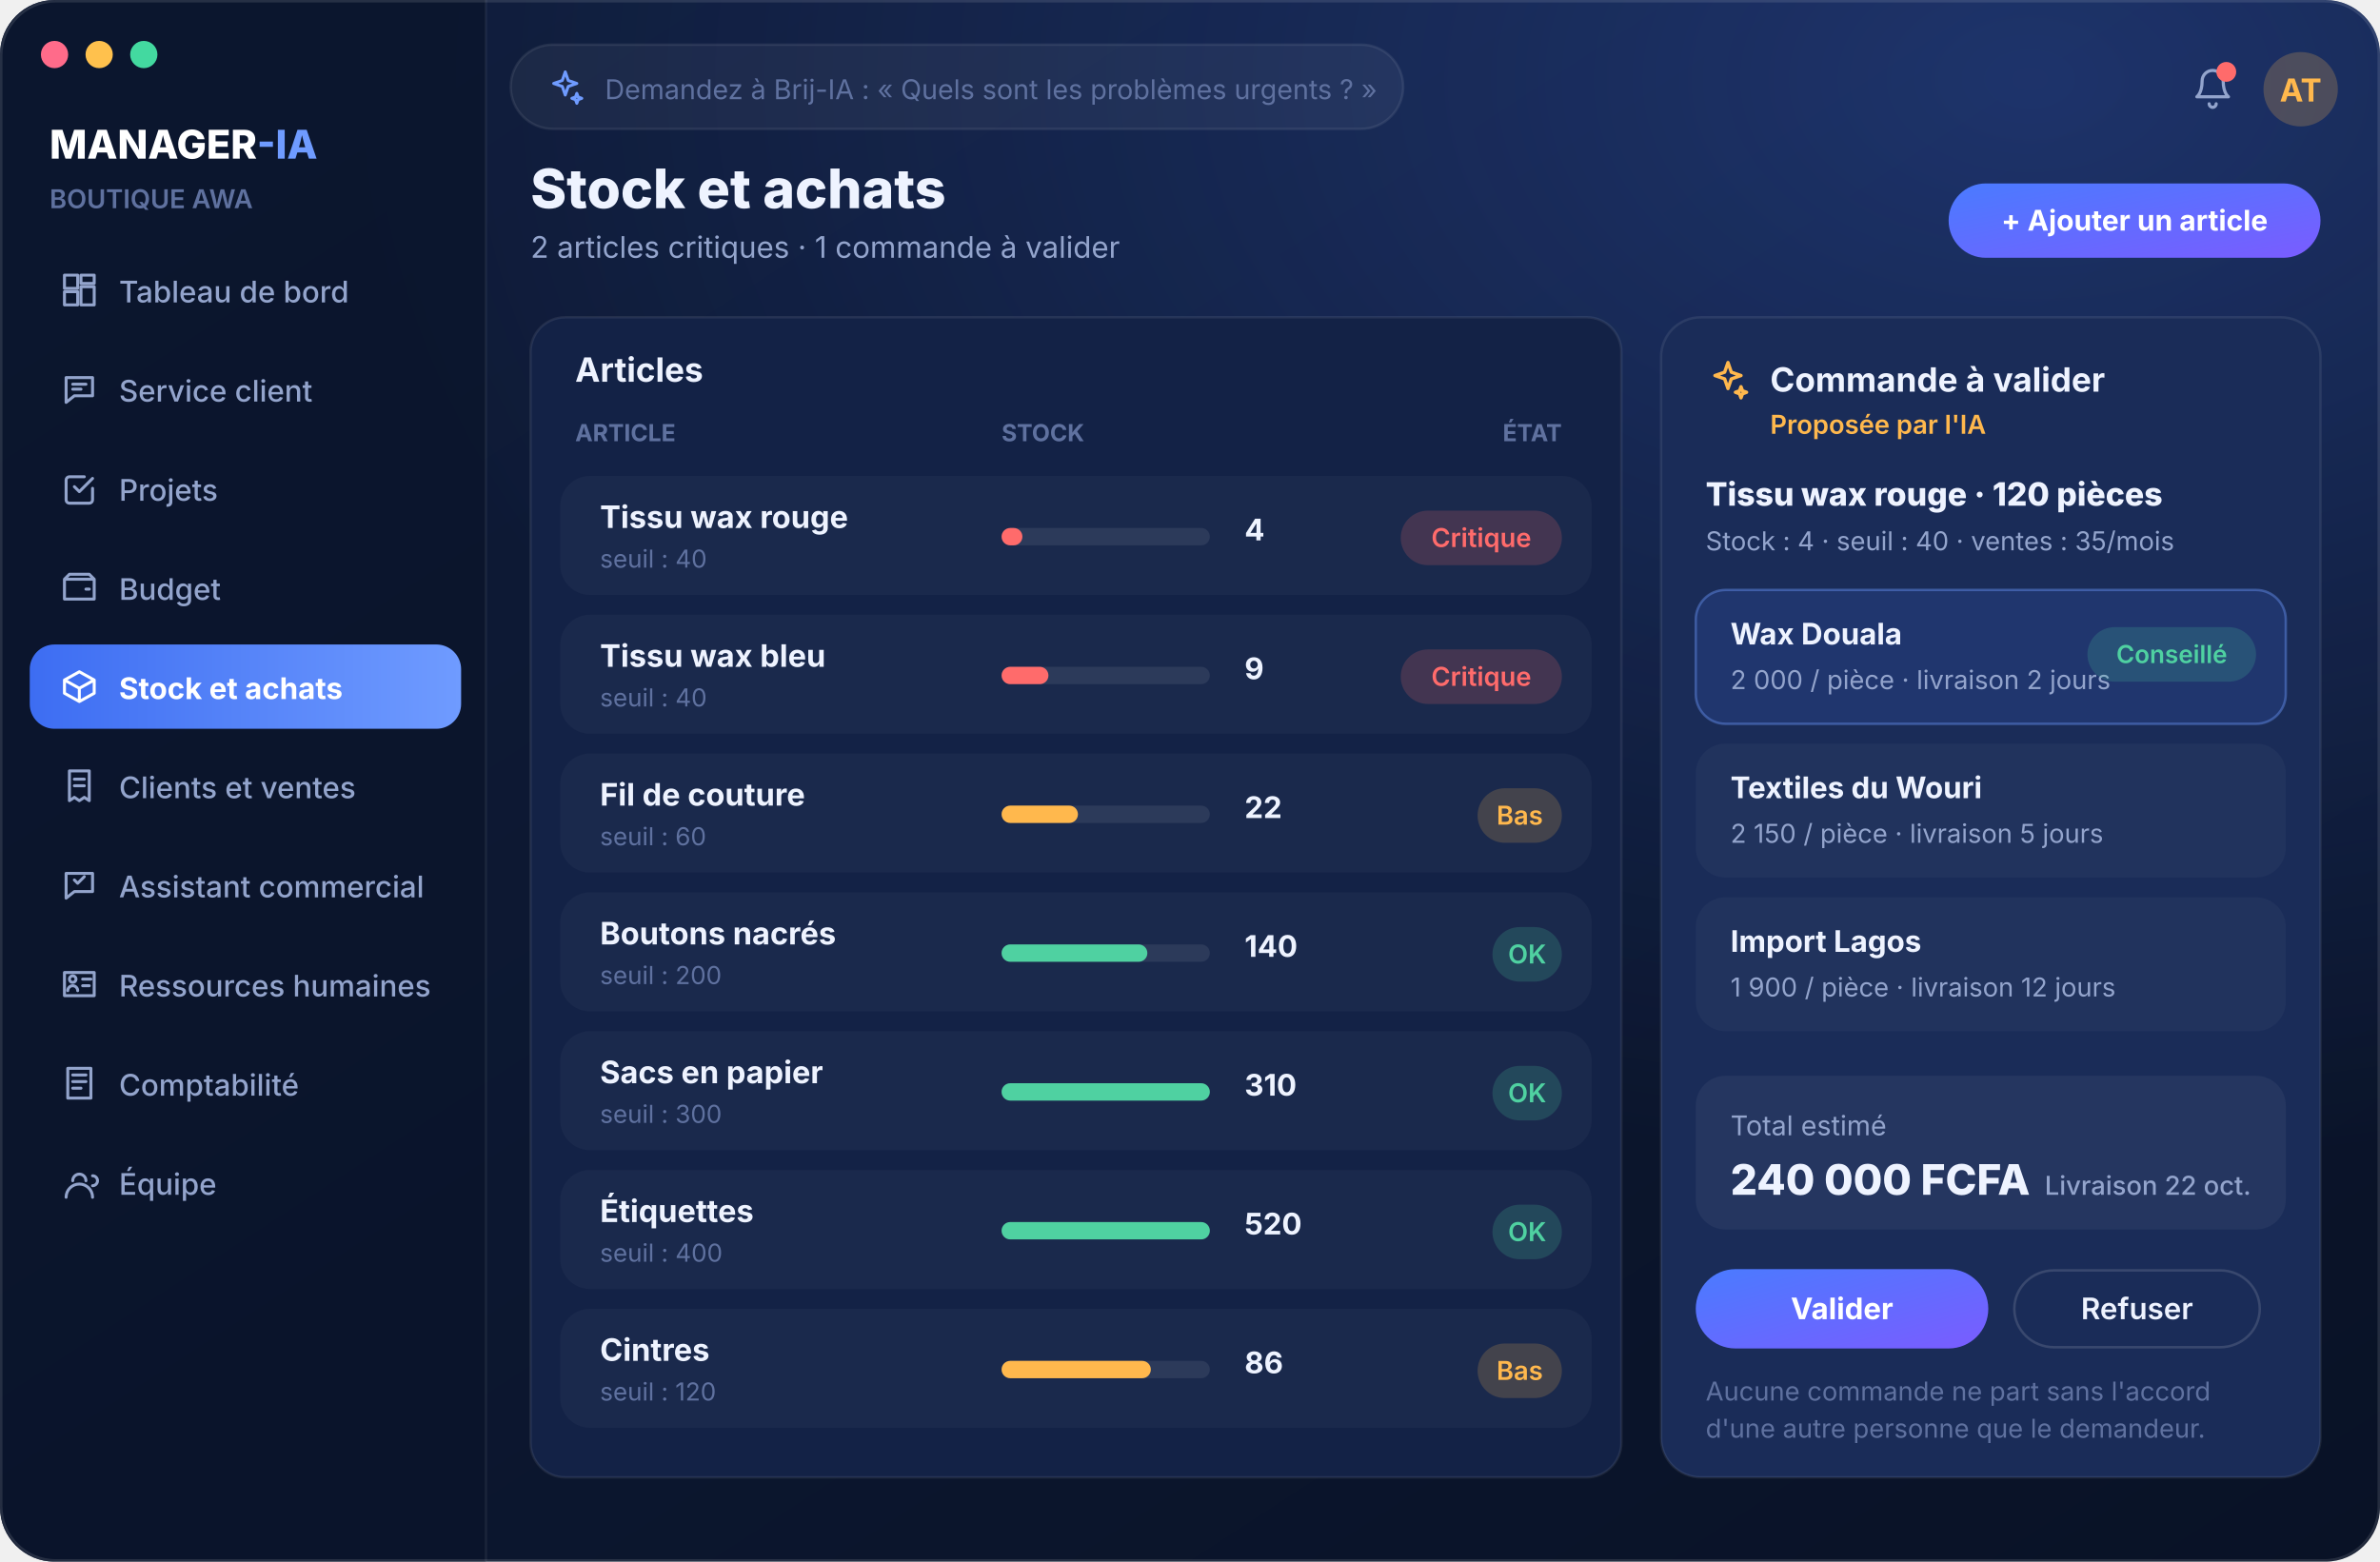
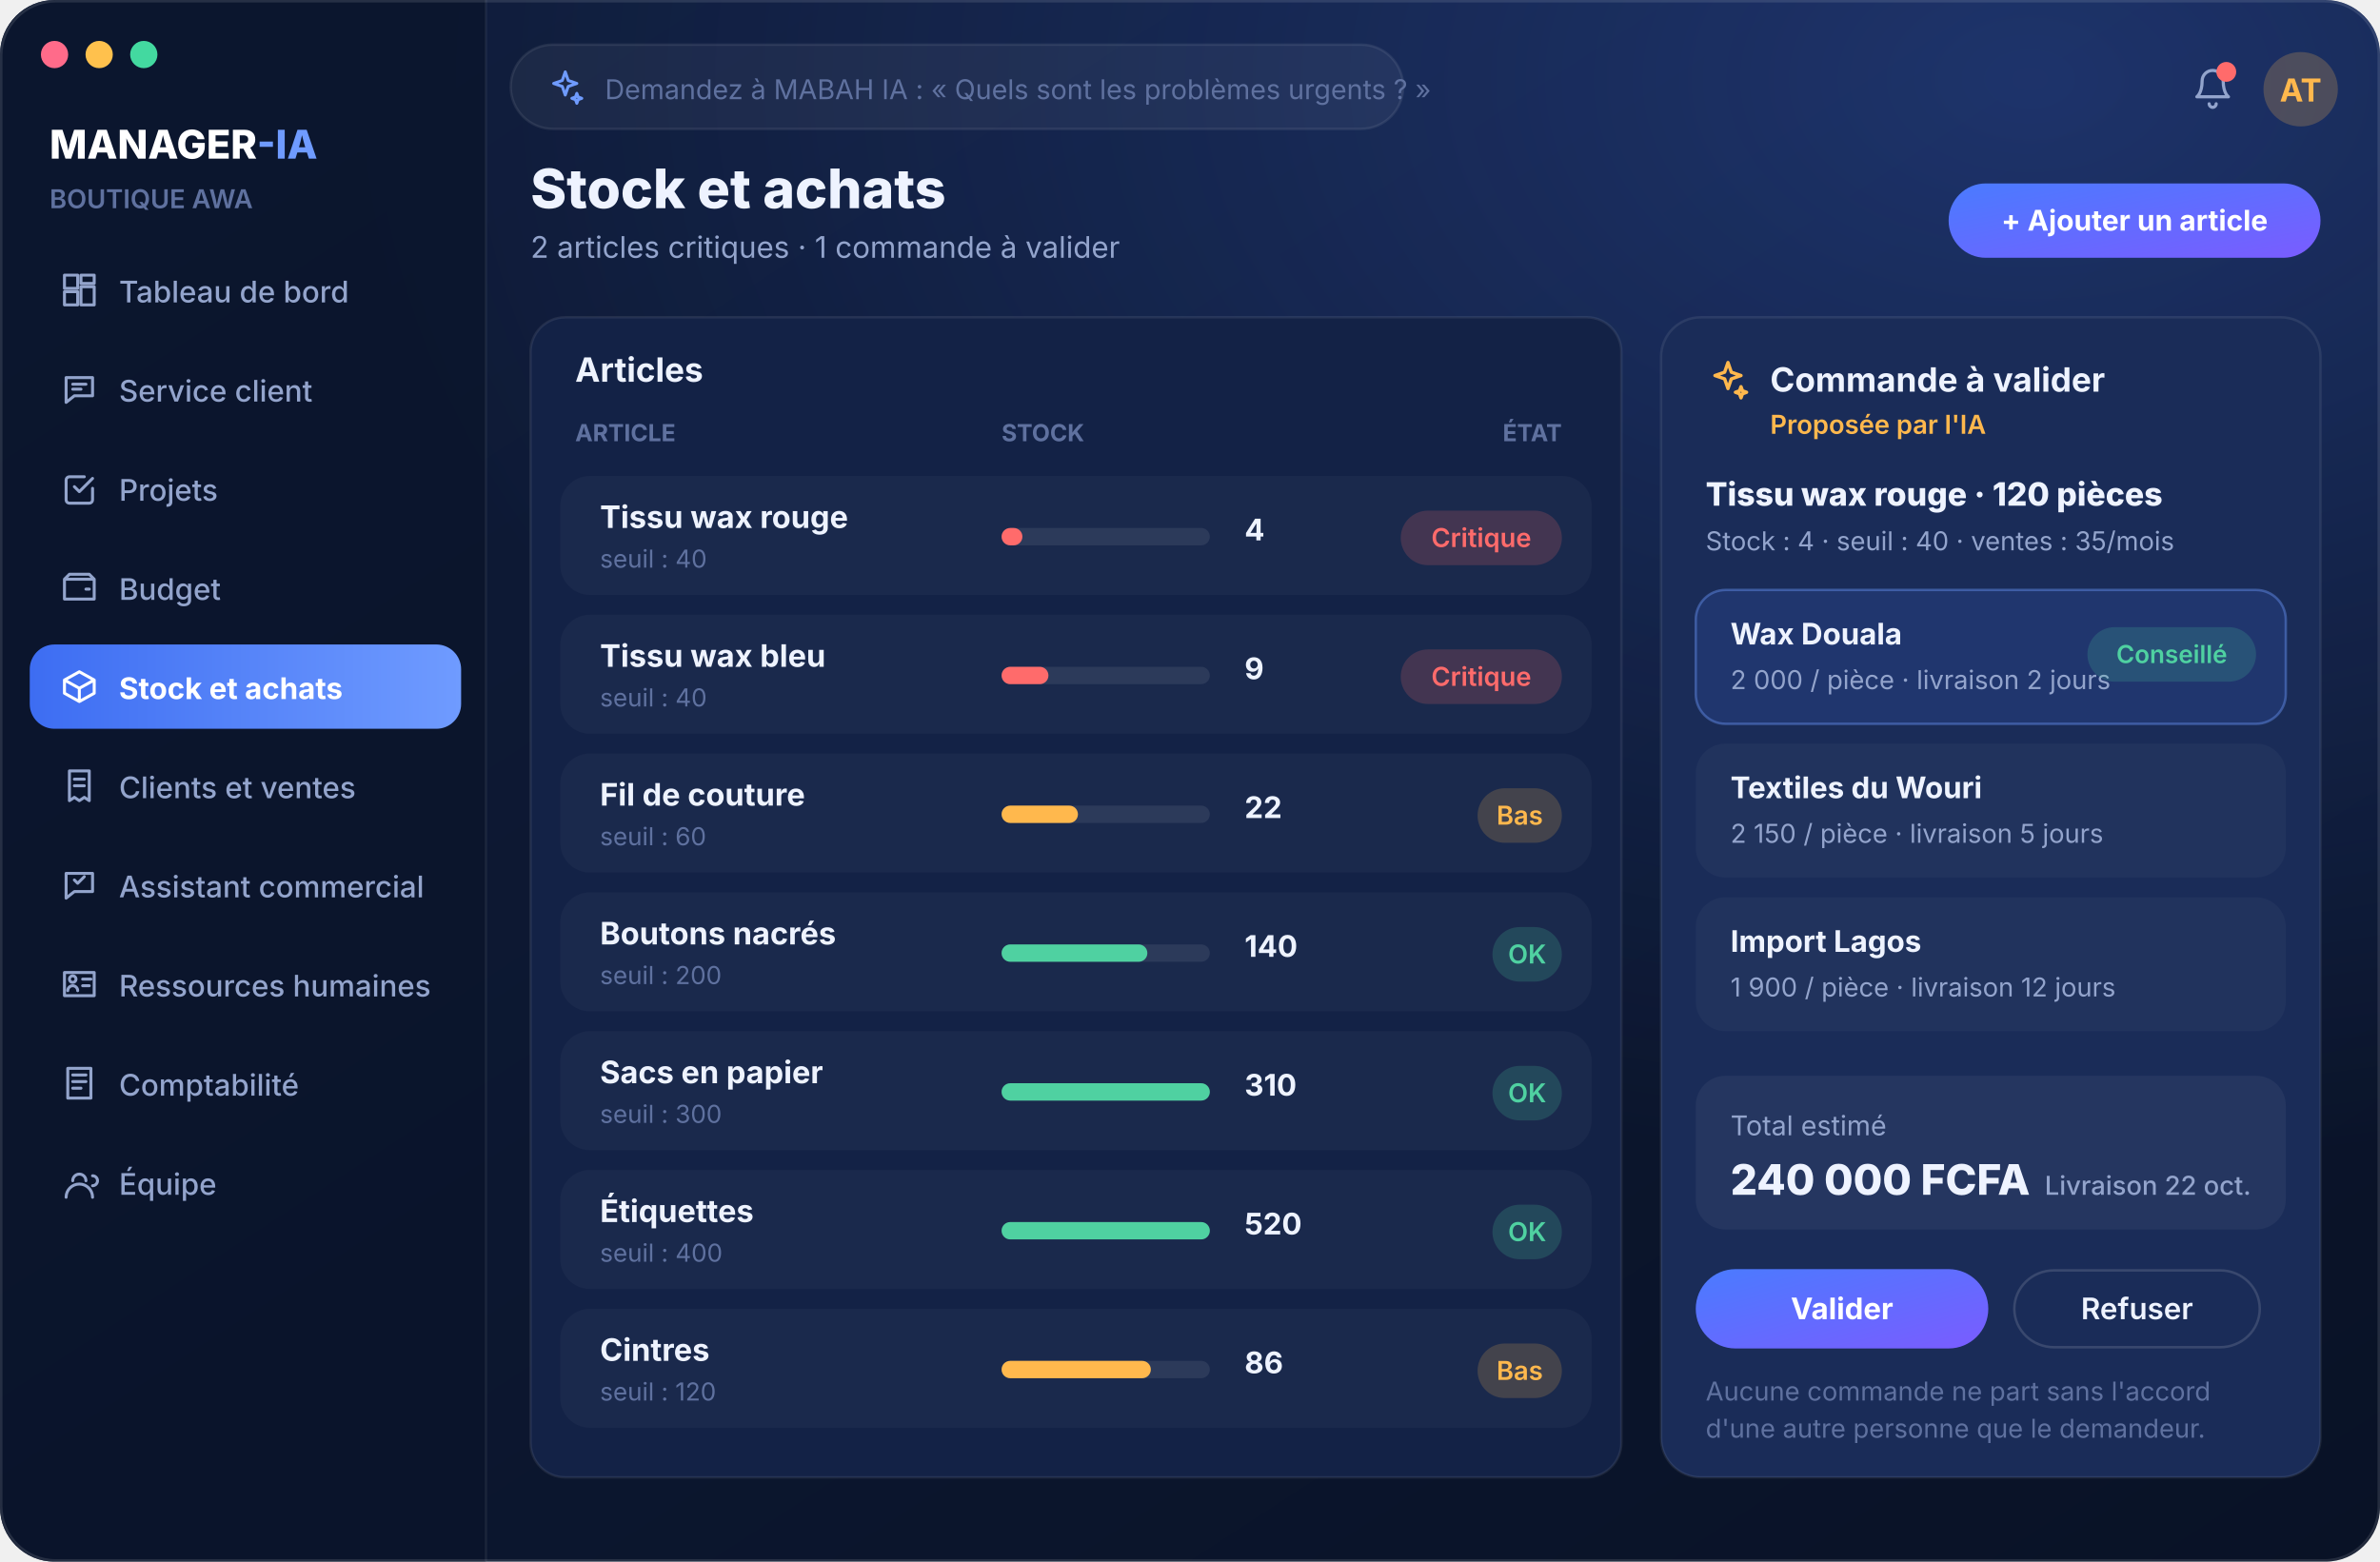
<svg xmlns="http://www.w3.org/2000/svg" viewBox="0 0 960 630" font-family="Inter,'Segoe UI',system-ui,-apple-system,Roboto,Arial,sans-serif" role="img">
  <defs>
    <linearGradient id="gBg" x1="0" y1="0" x2="1" y2="1">
      <stop offset="0" stop-color="#0f1c3a" />
      <stop offset="1" stop-color="#091226" />
    </linearGradient>
    <linearGradient id="gSide" x1="0" y1="0" x2="1" y2="0">
      <stop offset="0" stop-color="#3d6df2" />
      <stop offset="1" stop-color="#6f9bff" />
    </linearGradient>
    <linearGradient id="gBtn" x1="0" y1="0" x2="1" y2="1">
      <stop offset="0" stop-color="#4a7bff" />
      <stop offset="1" stop-color="#7a5cff" />
    </linearGradient>
    <linearGradient id="g1" x1="0" y1="0" x2="0" y2="1">
      <stop offset="0" stop-color="#4fd1a1" stop-opacity=".38" />
      <stop offset="1" stop-color="#4fd1a1" stop-opacity="0" />
    </linearGradient>
    <linearGradient id="g2" x1="0" y1="0" x2="0" y2="1">
      <stop offset="0" stop-color="#6f9bff" stop-opacity=".4" />
      <stop offset="1" stop-color="#6f9bff" stop-opacity="0" />
    </linearGradient>
    <radialGradient id="gGlow" cx=".85" cy=".05" r=".7">
      <stop offset="0" stop-color="#4a7bff" stop-opacity=".28" />
      <stop offset="1" stop-color="#4a7bff" stop-opacity="0" />
    </radialGradient>
    <clipPath id="win">
      <rect x="0" y="0" width="960" height="630" rx="22" />
    </clipPath>
  </defs>
  <g clip-path="url(#win)">
    <rect width="960" height="630" fill="url(#gBg)" />
    <rect width="960" height="630" fill="url(#gGlow)" />
    <rect x="0" y="0" width="196" height="630" fill="#0a1329" opacity=".72" />
    <line x1="196" y1="0" x2="196" y2="630" stroke="#ffffff10" />
    <circle cx="22" cy="22" r="5.5" fill="#ff6b8a" />
    <circle cx="40" cy="22" r="5.5" fill="#ffc14d" />
    <circle cx="58" cy="22" r="5.5" fill="#43d9a0" />
    <text x="20" y="64" font-size="16" font-weight="800" fill="#fff">MANAGER<tspan fill="#6f9bff">-IA</tspan>
    </text>
    <text x="20" y="84" font-size="10.5" fill="#5f719f" font-weight="600">BOUTIQUE AWA</text>
    <path d="M3 3h8v8H3zM13 3h8v5h-8zM13 10h8v11h-8zM3 13h8v8H3z" transform="translate(24 109) scale(0.6666667)" fill="none" stroke="#93a4cc" stroke-width="1.8" stroke-linecap="round" stroke-linejoin="round" />
    <text x="48" y="122" font-size="12" font-weight="500" fill="#93a4cc" text-anchor="start">Tableau de bord</text>
    <path d="M4 5h16v11H9l-5 4zM8 9h8M8 12h5" transform="translate(24 149) scale(0.6666667)" fill="none" stroke="#93a4cc" stroke-width="1.8" stroke-linecap="round" stroke-linejoin="round" />
    <text x="48" y="162" font-size="12" font-weight="500" fill="#93a4cc" text-anchor="start">Service client</text>
    <path d="M9 11l3 3 8-8M20 12v7a2 2 0 01-2 2H6a2 2 0 01-2-2V7a2 2 0 012-2h9" transform="translate(24 189) scale(0.6666667)" fill="none" stroke="#93a4cc" stroke-width="1.8" stroke-linecap="round" stroke-linejoin="round" />
    <text x="48" y="202" font-size="12" font-weight="500" fill="#93a4cc" text-anchor="start">Projets</text>
    <path d="M3 7h18v12H3zM3 7l3-3h12l3 3M16 13h2" transform="translate(24 229) scale(0.6666667)" fill="none" stroke="#93a4cc" stroke-width="1.8" stroke-linecap="round" stroke-linejoin="round" />
    <text x="48" y="242" font-size="12" font-weight="500" fill="#93a4cc" text-anchor="start">Budget</text>
    <rect x="12" y="260" width="174" height="34" rx="10" fill="url(#gSide)" />
    <path d="M21 8l-9-5-9 5v8l9 5 9-5zM3 8l9 5 9-5M12 13v8" transform="translate(24 269) scale(0.6666667)" fill="none" stroke="#ffffff" stroke-width="1.8" stroke-linecap="round" stroke-linejoin="round" />
    <text x="48" y="282" font-size="12" font-weight="700" fill="#ffffff" text-anchor="start">Stock et achats</text>
    <path d="M6 3h12v18l-3-2-3 2-3-2-3 2zM9 8h6M9 12h6" transform="translate(24 309) scale(0.6666667)" fill="none" stroke="#93a4cc" stroke-width="1.8" stroke-linecap="round" stroke-linejoin="round" />
    <text x="48" y="322" font-size="12" font-weight="500" fill="#93a4cc" text-anchor="start">Clients et ventes</text>
    <path d="M4 5h16v11H9l-5 4zM9 9l2 2 4-4" transform="translate(24 349) scale(0.6666667)" fill="none" stroke="#93a4cc" stroke-width="1.8" stroke-linecap="round" stroke-linejoin="round" />
    <text x="48" y="362" font-size="12" font-weight="500" fill="#93a4cc" text-anchor="start">Assistant commercial</text>
    <path d="M3 5h18v14H3zM8 11a2 2 0 100-4 2 2 0 000 4zM5 16a3 3 0 016 0M14 9h5M14 13h4" transform="translate(24 389) scale(0.6666667)" fill="none" stroke="#93a4cc" stroke-width="1.8" stroke-linecap="round" stroke-linejoin="round" />
    <text x="48" y="402" font-size="12" font-weight="500" fill="#93a4cc" text-anchor="start">Ressources humaines</text>
    <path d="M5 3h14v18H5zM8 7h8M8 11h8M8 15h5" transform="translate(24 429) scale(0.6666667)" fill="none" stroke="#93a4cc" stroke-width="1.8" stroke-linecap="round" stroke-linejoin="round" />
    <text x="48" y="442" font-size="12" font-weight="500" fill="#93a4cc" text-anchor="start">Comptabilité</text>
    <path d="M16 11a4 4 0 10-8 0M4 21a8 8 0 0116 0M20 8a3 3 0 010 6" transform="translate(24 469) scale(0.6666667)" fill="none" stroke="#93a4cc" stroke-width="1.8" stroke-linecap="round" stroke-linejoin="round" />
    <text x="48" y="482" font-size="12" font-weight="500" fill="#93a4cc" text-anchor="start">Équipe</text>
    <rect x="206" y="18" width="360" height="34" rx="17" fill="#ffffff0d" stroke="#ffffff14" />
    <path d="M12 3l1.8 5.2L19 10l-5.2 1.8L12 17l-1.8-5.2L5 10l5.2-1.8zM19 16l.8 2.2L22 19l-2.2.8L19 22l-.8-2.2L16 19l2.2-.8z" transform="translate(220 27) scale(0.6666667)" fill="none" stroke="#6f9bff" stroke-width="1.8" stroke-linecap="round" stroke-linejoin="round" />
-     <text x="244" y="40" font-size="11" font-weight="400" fill="#5f719f" text-anchor="start">Demandez à Brij-IA : « Quels sont les problèmes urgents ? »</text>
+     <text x="244" y="40" font-size="11" font-weight="400" fill="#5f719f" text-anchor="start">Demandez à MABAH IA : « Quels sont les problèmes urgents ? »</text>
    <path d="M6 8a6 6 0 1112 0c0 7 3 9 3 9H3s3-2 3-9M10 21a2 2 0 004 0" transform="translate(884 27) scale(0.7083333)" fill="none" stroke="#93a4cc" stroke-width="1.8" stroke-linecap="round" stroke-linejoin="round" />
    <circle cx="898" cy="29" r="4" fill="#ff6b6b" />
    <circle cx="928" cy="36" r="15" fill="#ffb84d" opacity=".22" />
    <text x="928" y="40.95" font-size="12.75" font-weight="700" fill="#ffb84d" text-anchor="middle">AT</text>
    <text x="214" y="84" font-size="22" font-weight="800" fill="#eef3ff" text-anchor="start">Stock et achats</text>
    <text x="214" y="104" font-size="12" font-weight="400" fill="#93a4cc" text-anchor="start">2 articles critiques · 1 commande à valider</text>
    <rect x="786" y="74" width="150" height="30" rx="15.0" fill="url(#gBtn)" />
    <text x="861.0" y="93.025" font-size="11.5" font-weight="700" fill="#fff" text-anchor="middle">+ Ajouter un article</text>
    <rect x="214" y="128" width="440" height="468" rx="14" fill="#132246" stroke="#ffffff14" />
    <text x="232" y="154" font-size="13.5" font-weight="700" fill="#eef3ff" text-anchor="start">Articles</text>
    <text x="232" y="178" font-size="9.5" font-weight="700" fill="#5f719f" text-anchor="start">ARTICLE</text>
    <text x="404" y="178" font-size="9.5" font-weight="700" fill="#5f719f" text-anchor="start">STOCK</text>
    <text x="630" y="178" font-size="9.5" font-weight="700" fill="#5f719f" text-anchor="end">ÉTAT</text>
    <rect x="226" y="192" width="416" height="48" rx="12" fill="#ffffff08" />
    <text x="242" y="213" font-size="12.5" font-weight="700" fill="#eef3ff" text-anchor="start">Tissu wax rouge</text>
    <text x="242" y="229" font-size="10" font-weight="400" fill="#5f719f" text-anchor="start">seuil : 40</text>
    <rect x="404" y="213" width="84" height="7" rx="3.5" fill="#ffffff14" />
    <rect x="404" y="213" width="8.4" height="7" rx="3.5" fill="#ff6b6b" />
    <text x="502" y="218" font-size="12" font-weight="700" fill="#eef3ff" text-anchor="start">4</text>
    <rect x="565" y="206" width="65" height="22" rx="11.0" fill="#ff6b6b" opacity="0.18" />
    <text x="597.5" y="220.675" font-size="10.5" font-weight="600" fill="#ff6b6b" text-anchor="middle">Critique</text>
    <rect x="226" y="248" width="416" height="48" rx="12" fill="#ffffff08" />
    <text x="242" y="269" font-size="12.5" font-weight="700" fill="#eef3ff" text-anchor="start">Tissu wax bleu</text>
    <text x="242" y="285" font-size="10" font-weight="400" fill="#5f719f" text-anchor="start">seuil : 40</text>
    <rect x="404" y="269" width="84" height="7" rx="3.5" fill="#ffffff14" />
    <rect x="404" y="269" width="18.9" height="7" rx="3.5" fill="#ff6b6b" />
    <text x="502" y="274" font-size="12" font-weight="700" fill="#eef3ff" text-anchor="start">9</text>
    <rect x="565" y="262" width="65" height="22" rx="11.0" fill="#ff6b6b" opacity="0.18" />
    <text x="597.5" y="276.675" font-size="10.5" font-weight="600" fill="#ff6b6b" text-anchor="middle">Critique</text>
    <rect x="226" y="304" width="416" height="48" rx="12" fill="#ffffff08" />
    <text x="242" y="325" font-size="12.5" font-weight="700" fill="#eef3ff" text-anchor="start">Fil de couture</text>
    <text x="242" y="341" font-size="10" font-weight="400" fill="#5f719f" text-anchor="start">seuil : 60</text>
    <rect x="404" y="325" width="84" height="7" rx="3.5" fill="#ffffff14" />
    <rect x="404" y="325" width="30.8" height="7" rx="3.5" fill="#ffb84d" />
    <text x="502" y="330" font-size="12" font-weight="700" fill="#eef3ff" text-anchor="start">22</text>
    <rect x="596" y="318" width="34" height="22" rx="11.0" fill="#ffb84d" opacity="0.18" />
    <text x="613.0" y="332.675" font-size="10.5" font-weight="600" fill="#ffb84d" text-anchor="middle">Bas</text>
    <rect x="226" y="360" width="416" height="48" rx="12" fill="#ffffff08" />
    <text x="242" y="381" font-size="12.5" font-weight="700" fill="#eef3ff" text-anchor="start">Boutons nacrés</text>
    <text x="242" y="397" font-size="10" font-weight="400" fill="#5f719f" text-anchor="start">seuil : 200</text>
    <rect x="404" y="381" width="84" height="7" rx="3.5" fill="#ffffff14" />
    <rect x="404" y="381" width="58.8" height="7" rx="3.5" fill="#4fd1a1" />
    <text x="502" y="386" font-size="12" font-weight="700" fill="#eef3ff" text-anchor="start">140</text>
    <rect x="602" y="374" width="28" height="22" rx="11.0" fill="#4fd1a1" opacity="0.18" />
    <text x="616.0" y="388.675" font-size="10.5" font-weight="600" fill="#4fd1a1" text-anchor="middle">OK</text>
    <rect x="226" y="416" width="416" height="48" rx="12" fill="#ffffff08" />
    <text x="242" y="437" font-size="12.5" font-weight="700" fill="#eef3ff" text-anchor="start">Sacs en papier</text>
    <text x="242" y="453" font-size="10" font-weight="400" fill="#5f719f" text-anchor="start">seuil : 300</text>
    <rect x="404" y="437" width="84" height="7" rx="3.5" fill="#ffffff14" />
    <rect x="404" y="437" width="84.0" height="7" rx="3.5" fill="#4fd1a1" />
    <text x="502" y="442" font-size="12" font-weight="700" fill="#eef3ff" text-anchor="start">310</text>
    <rect x="602" y="430" width="28" height="22" rx="11.0" fill="#4fd1a1" opacity="0.18" />
    <text x="616.0" y="444.675" font-size="10.5" font-weight="600" fill="#4fd1a1" text-anchor="middle">OK</text>
    <rect x="226" y="472" width="416" height="48" rx="12" fill="#ffffff08" />
    <text x="242" y="493" font-size="12.5" font-weight="700" fill="#eef3ff" text-anchor="start">Étiquettes</text>
    <text x="242" y="509" font-size="10" font-weight="400" fill="#5f719f" text-anchor="start">seuil : 400</text>
    <rect x="404" y="493" width="84" height="7" rx="3.5" fill="#ffffff14" />
    <rect x="404" y="493" width="84.0" height="7" rx="3.5" fill="#4fd1a1" />
    <text x="502" y="498" font-size="12" font-weight="700" fill="#eef3ff" text-anchor="start">520</text>
    <rect x="602" y="486" width="28" height="22" rx="11.0" fill="#4fd1a1" opacity="0.18" />
    <text x="616.0" y="500.675" font-size="10.5" font-weight="600" fill="#4fd1a1" text-anchor="middle">OK</text>
    <rect x="226" y="528" width="416" height="48" rx="12" fill="#ffffff08" />
    <text x="242" y="549" font-size="12.5" font-weight="700" fill="#eef3ff" text-anchor="start">Cintres</text>
    <text x="242" y="565" font-size="10" font-weight="400" fill="#5f719f" text-anchor="start">seuil : 120</text>
    <rect x="404" y="549" width="84" height="7" rx="3.5" fill="#ffffff14" />
    <rect x="404" y="549" width="60.2" height="7" rx="3.5" fill="#ffb84d" />
    <text x="502" y="554" font-size="12" font-weight="700" fill="#eef3ff" text-anchor="start">86</text>
    <rect x="596" y="542" width="34" height="22" rx="11.0" fill="#ffb84d" opacity="0.18" />
    <text x="613.0" y="556.675" font-size="10.5" font-weight="600" fill="#ffb84d" text-anchor="middle">Bas</text>
    <rect x="670" y="128" width="266" height="468" rx="16" fill="#1a2c58" stroke="#ffffff14" />
    <path d="M12 3l1.8 5.2L19 10l-5.2 1.8L12 17l-1.8-5.2L5 10l5.2-1.8zM19 16l.8 2.2L22 19l-2.2.8L19 22l-.8-2.2L16 19l2.2-.8z" transform="translate(688 144) scale(0.75)" fill="none" stroke="#ffb84d" stroke-width="1.8" stroke-linecap="round" stroke-linejoin="round" />
    <text x="714" y="158" font-size="13.5" font-weight="700" fill="#eef3ff" text-anchor="start">Commande à valider</text>
    <text x="714" y="175" font-size="10.5" font-weight="600" fill="#ffb84d" text-anchor="start">Proposée par l'IA</text>
    <text x="688" y="204" font-size="13" font-weight="800" fill="#eef3ff" text-anchor="start">Tissu wax rouge · 120 pièces</text>
    <text x="688" y="222" font-size="10.5" font-weight="400" fill="#93a4cc" text-anchor="start">Stock : 4 · seuil : 40 · ventes : 35/mois</text>
    <rect x="684" y="238" width="238" height="54" rx="12" fill="#4a7bff22" stroke="#6f9bff66" />
    <text x="698" y="260" font-size="12" font-weight="700" fill="#eef3ff" text-anchor="start">Wax Douala</text>
    <text x="698" y="278" font-size="10.5" font-weight="400" fill="#93a4cc" text-anchor="start">2 000 / pièce · livraison 2 jours</text>
    <rect x="842" y="253" width="68" height="22" rx="11.0" fill="#4fd1a1" opacity="0.18" />
    <text x="876.0" y="267.5" font-size="10" font-weight="600" fill="#4fd1a1" text-anchor="middle">Conseillé</text>
    <rect x="684" y="300" width="238" height="54" rx="12" fill="#ffffff08" />
    <text x="698" y="322" font-size="12" font-weight="700" fill="#eef3ff" text-anchor="start">Textiles du Wouri</text>
    <text x="698" y="340" font-size="10.5" font-weight="400" fill="#93a4cc" text-anchor="start">2 150 / pièce · livraison 5 jours</text>
    <rect x="684" y="362" width="238" height="54" rx="12" fill="#ffffff08" />
    <text x="698" y="384" font-size="12" font-weight="700" fill="#eef3ff" text-anchor="start">Import Lagos</text>
    <text x="698" y="402" font-size="10.5" font-weight="400" fill="#93a4cc" text-anchor="start">1 900 / pièce · livraison 12 jours</text>
    <rect x="684" y="434" width="238" height="62" rx="12" fill="#ffffff0c" />
    <text x="698" y="458" font-size="11" font-weight="400" fill="#93a4cc" text-anchor="start">Total estimé</text>
    <text x="698" y="482" font-size="17" font-weight="800" fill="#eef3ff" text-anchor="start">240 000 FCFA</text>
    <text x="908" y="482" font-size="10.5" font-weight="500" fill="#93a4cc" text-anchor="end">Livraison 22 oct.</text>
    <rect x="684" y="512" width="118" height="32" rx="16.0" fill="url(#gBtn)" />
    <text x="743.0" y="532.2" font-size="12" font-weight="700" fill="#fff" text-anchor="middle">Valider</text>
    <rect x="812.5" y="512.5" width="99" height="31" rx="16.0" fill="#1a2c58" stroke="#ffffff22" />
    <text x="862.0" y="532.2" font-size="12" font-weight="600" fill="#eef3ff" text-anchor="middle">Refuser</text>
    <text x="688" y="565" font-size="10.5" font-weight="400" fill="#5f719f" text-anchor="start">Aucune commande ne part sans l'accord</text>
    <text x="688" y="580" font-size="10.5" font-weight="400" fill="#5f719f" text-anchor="start">d'une autre personne que le demandeur.</text>
  </g>
  <rect x=".5" y=".5" width="959" height="629" rx="22" fill="none" stroke="#ffffff1c" />
</svg>
